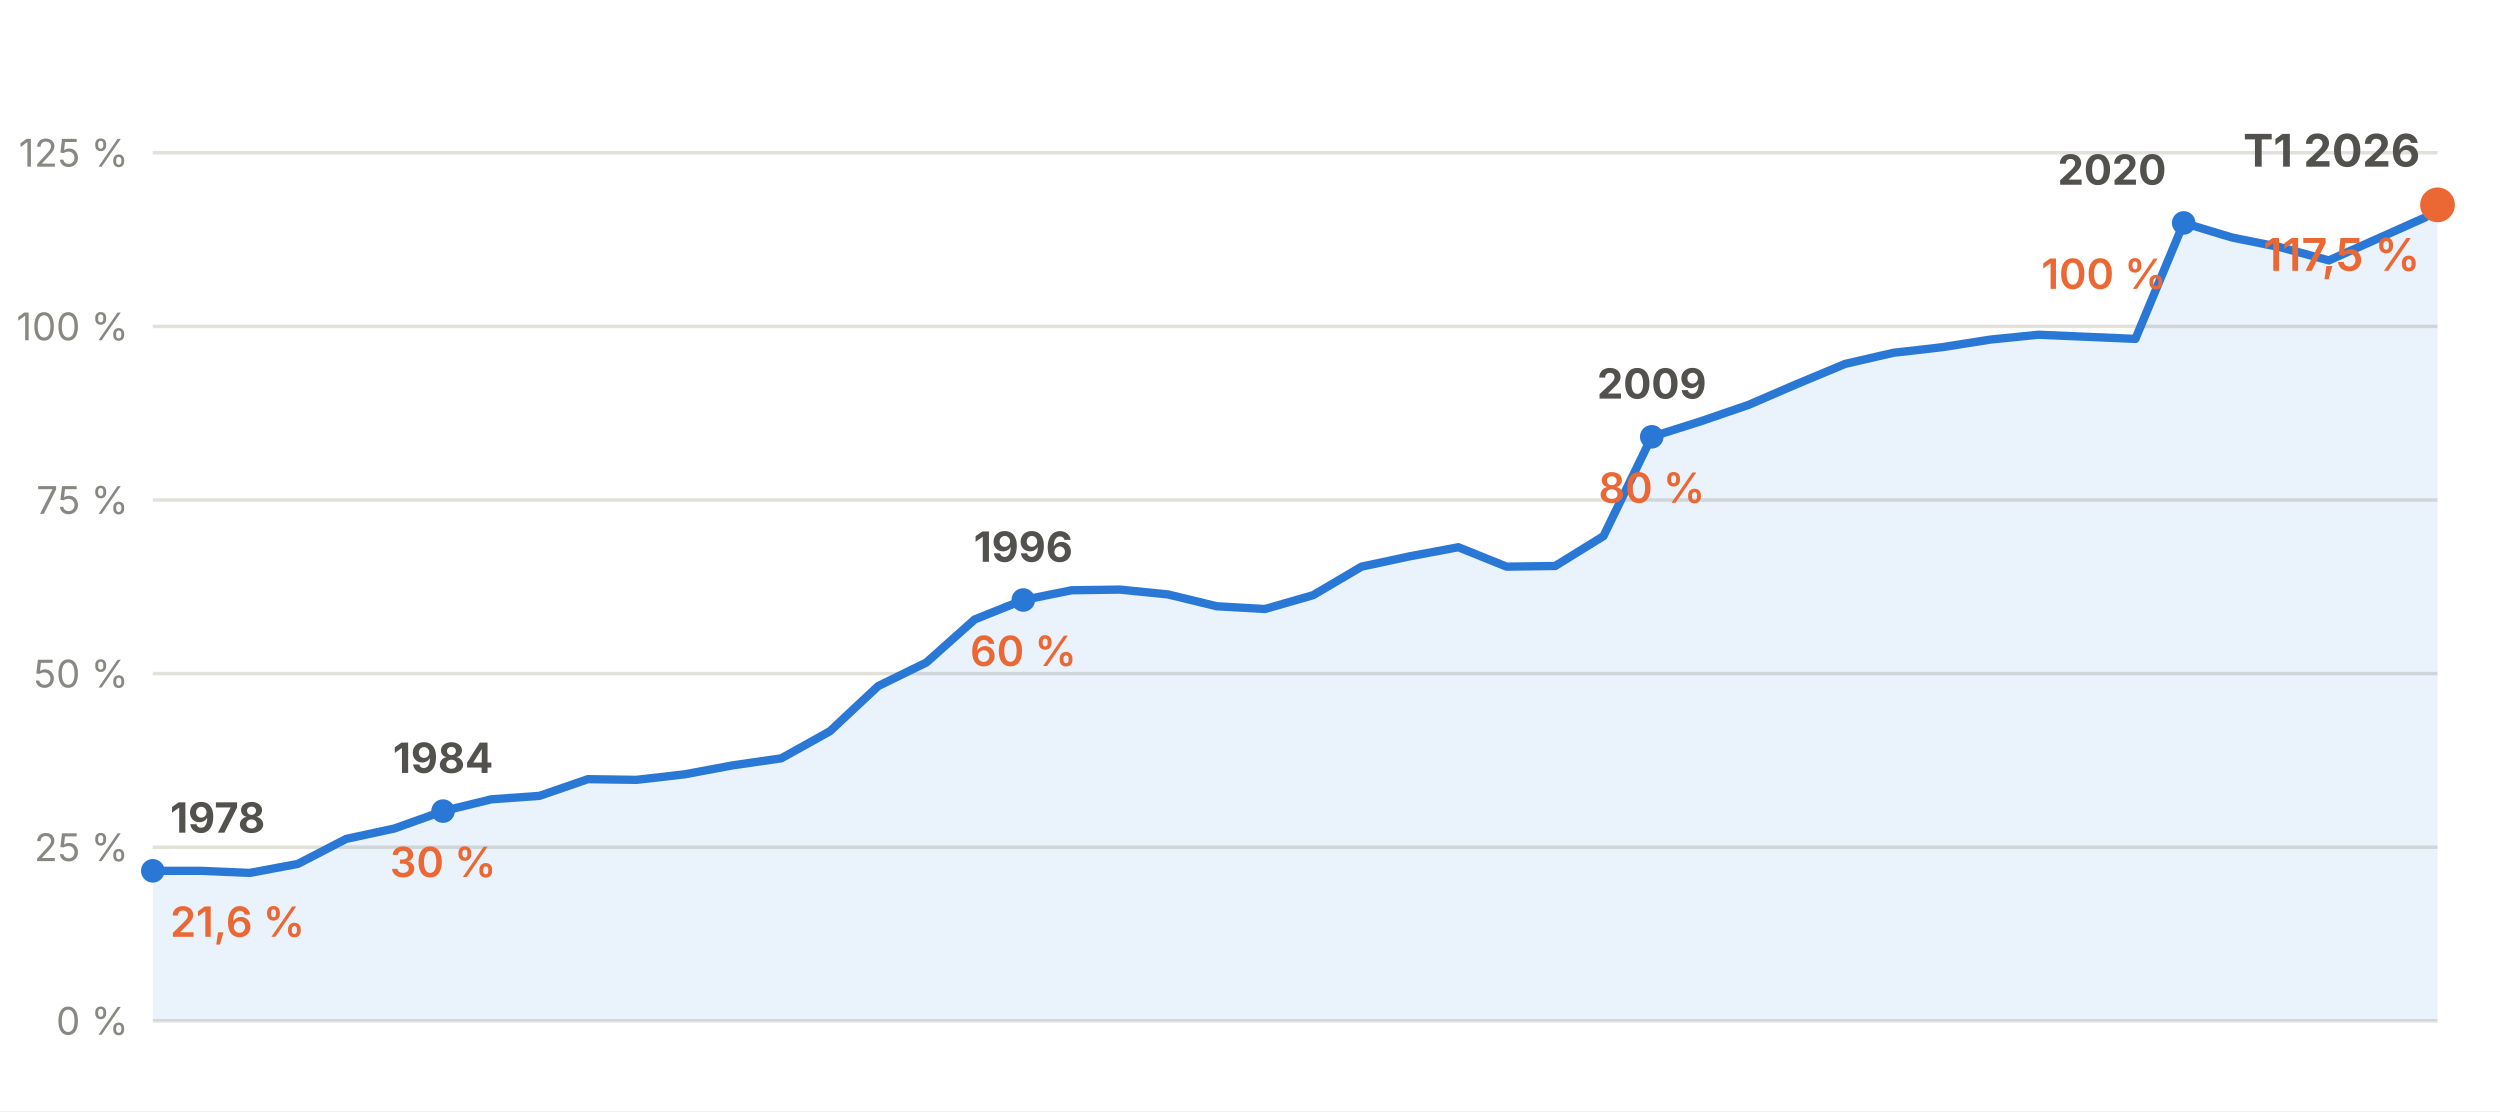
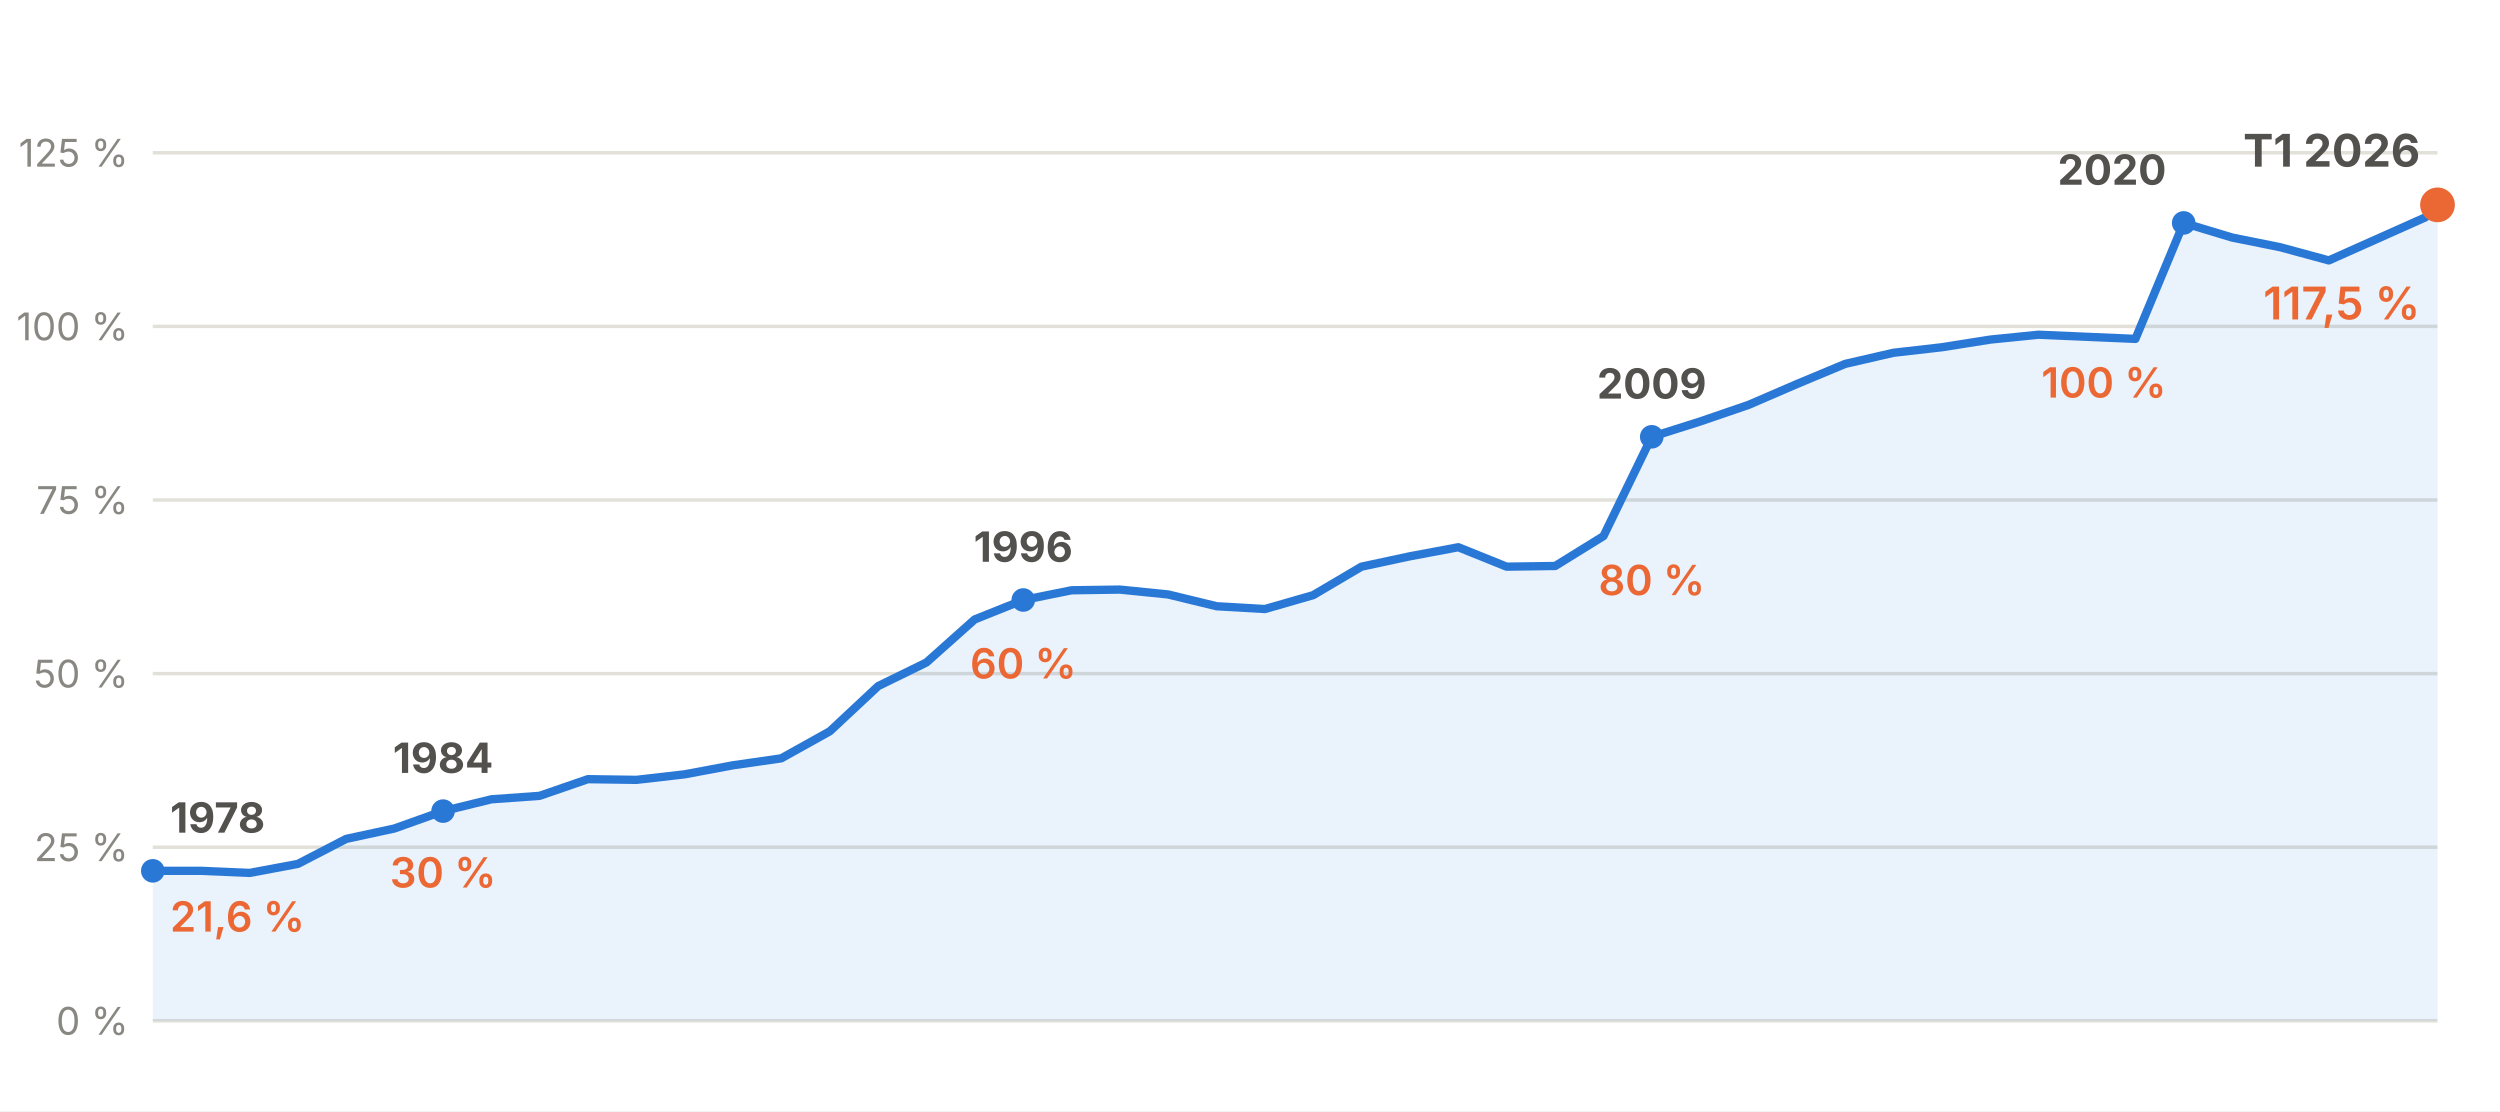
<svg xmlns="http://www.w3.org/2000/svg" viewBox="0 0 720 320" width="720" height="320" role="img" aria-labelledby="dl-t dl-d">
  <rect width="720" height="320" fill="#fff" />
  <line x1="44.0" y1="294.0" x2="702.0" y2="294.0" stroke="#e1e0d9" stroke-width="1" />
  <text x="37.0" y="298.0" font-family="system-ui, -apple-system, Segoe UI, sans-serif" font-size="11" fill="#898781" text-anchor="end">0 %</text>
  <line x1="44.0" y1="244.0" x2="702.0" y2="244.0" stroke="#e1e0d9" stroke-width="1" />
  <text x="37.0" y="248.0" font-family="system-ui, -apple-system, Segoe UI, sans-serif" font-size="11" fill="#898781" text-anchor="end">25 %</text>
  <line x1="44.0" y1="194.0" x2="702.0" y2="194.0" stroke="#e1e0d9" stroke-width="1" />
  <text x="37.0" y="198.0" font-family="system-ui, -apple-system, Segoe UI, sans-serif" font-size="11" fill="#898781" text-anchor="end">50 %</text>
  <line x1="44.0" y1="144.0" x2="702.0" y2="144.0" stroke="#e1e0d9" stroke-width="1" />
  <text x="37.0" y="148.0" font-family="system-ui, -apple-system, Segoe UI, sans-serif" font-size="11" fill="#898781" text-anchor="end">75 %</text>
  <line x1="44.0" y1="94.0" x2="702.0" y2="94.0" stroke="#e1e0d9" stroke-width="1" />
  <text x="37.0" y="98.0" font-family="system-ui, -apple-system, Segoe UI, sans-serif" font-size="11" fill="#898781" text-anchor="end">100 %</text>
  <line x1="44.0" y1="44.0" x2="702.0" y2="44.0" stroke="#e1e0d9" stroke-width="1" />
  <text x="37.0" y="48.0" font-family="system-ui, -apple-system, Segoe UI, sans-serif" font-size="11" fill="#898781" text-anchor="end">125 %</text>
  <path d="M 44.0 294.0 L 44.0 250.8 L 57.9 250.8 L 71.9 251.4 L 85.8 248.8 L 99.7 241.6 L 113.6 238.6 L 127.6 233.6 L 141.5 230.2 L 155.4 229.2 L 169.3 224.4 L 183.3 224.6 L 197.2 223.0 L 211.1 220.4 L 225.0 218.4 L 239.0 210.6 L 252.9 197.6 L 266.8 190.8 L 280.7 178.4 L 294.7 172.8 L 308.6 170.0 L 322.5 169.8 L 336.4 171.2 L 350.4 174.6 L 364.3 175.4 L 378.2 171.4 L 392.1 163.2 L 406.1 160.2 L 420.0 157.6 L 433.9 163.2 L 447.9 163.0 L 461.8 154.4 L 475.7 125.8 L 489.6 121.4 L 503.6 116.6 L 517.5 110.6 L 531.4 104.8 L 545.3 101.6 L 559.3 100.0 L 573.2 97.8 L 587.1 96.4 L 601.0 97.0 L 615.0 97.6 L 628.9 64.2 L 642.8 68.4 L 656.7 71.2 L 670.7 75.0 L 684.6 68.8 L 698.5 62.6 L 702.0 59.0 L 702.0 294.0 Z" fill="#2a78d6" fill-opacity="0.10" />
  <path d="M 44.0 250.8 L 57.9 250.8 L 71.9 251.4 L 85.8 248.8 L 99.7 241.6 L 113.6 238.6 L 127.6 233.6 L 141.5 230.2 L 155.4 229.2 L 169.3 224.4 L 183.3 224.6 L 197.2 223.0 L 211.1 220.4 L 225.0 218.4 L 239.0 210.6 L 252.9 197.6 L 266.8 190.8 L 280.7 178.4 L 294.7 172.8 L 308.6 170.0 L 322.5 169.8 L 336.4 171.2 L 350.4 174.6 L 364.3 175.4 L 378.2 171.4 L 392.1 163.2 L 406.1 160.2 L 420.0 157.6 L 433.9 163.2 L 447.9 163.0 L 461.8 154.4 L 475.7 125.8 L 489.6 121.4 L 503.6 116.6 L 517.5 110.6 L 531.4 104.8 L 545.3 101.6 L 559.3 100.0 L 573.2 97.8 L 587.1 96.4 L 601.0 97.0 L 615.0 97.6 L 628.9 64.2 L 642.8 68.4 L 656.7 71.2 L 670.7 75.0 L 684.6 68.8 L 698.5 62.6 L 702.0 59.0" fill="none" stroke="#2a78d6" stroke-width="2.4" stroke-linejoin="round" />
  <circle cx="44.0" cy="250.8" r="3.4" fill="#2a78d6" />
  <text x="49.0" y="239.8" font-family="system-ui, -apple-system, Segoe UI, sans-serif" font-size="12" font-weight="700" fill="#52514e" text-anchor="start">1978</text>
-   <text x="49.0" y="269.8" font-family="system-ui, -apple-system, Segoe UI, sans-serif" font-size="12" font-weight="600" fill="#eb6834" text-anchor="start">21,6 %</text>
+   <text x="49.0" y="268.3" font-family="system-ui, -apple-system, Segoe UI, sans-serif" font-size="12" font-weight="600" fill="#eb6834" text-anchor="start">21,6 %</text>
  <circle cx="127.6" cy="233.6" r="3.4" fill="#2a78d6" />
  <text x="127.6" y="222.6" font-family="system-ui, -apple-system, Segoe UI, sans-serif" font-size="12" font-weight="700" fill="#52514e" text-anchor="middle">1984</text>
-   <text x="127.6" y="252.6" font-family="system-ui, -apple-system, Segoe UI, sans-serif" font-size="12" font-weight="600" fill="#eb6834" text-anchor="middle">30 %</text>
+   <text x="127.6" y="255.6" font-family="system-ui, -apple-system, Segoe UI, sans-serif" font-size="12" font-weight="600" fill="#eb6834" text-anchor="middle">30 %</text>
  <circle cx="294.7" cy="172.8" r="3.4" fill="#2a78d6" />
  <text x="294.7" y="161.8" font-family="system-ui, -apple-system, Segoe UI, sans-serif" font-size="12" font-weight="700" fill="#52514e" text-anchor="middle">1996</text>
-   <text x="294.7" y="191.8" font-family="system-ui, -apple-system, Segoe UI, sans-serif" font-size="12" font-weight="600" fill="#eb6834" text-anchor="middle">60 %</text>
+   <text x="294.7" y="195.4" font-family="system-ui, -apple-system, Segoe UI, sans-serif" font-size="12" font-weight="600" fill="#eb6834" text-anchor="middle">60 %</text>
  <circle cx="475.7" cy="125.8" r="3.4" fill="#2a78d6" />
  <text x="475.7" y="114.8" font-family="system-ui, -apple-system, Segoe UI, sans-serif" font-size="12" font-weight="700" fill="#52514e" text-anchor="middle">2009</text>
-   <text x="475.7" y="144.8" font-family="system-ui, -apple-system, Segoe UI, sans-serif" font-size="12" font-weight="600" fill="#eb6834" text-anchor="middle">80 %</text>
+   <text x="475.7" y="171.4" font-family="system-ui, -apple-system, Segoe UI, sans-serif" font-size="12" font-weight="600" fill="#eb6834" text-anchor="middle">80 %</text>
  <circle cx="628.9" cy="64.2" r="3.4" fill="#2a78d6" />
  <text x="623.9" y="53.2" font-family="system-ui, -apple-system, Segoe UI, sans-serif" font-size="12" font-weight="700" fill="#52514e" text-anchor="end">2020</text>
-   <text x="623.9" y="83.2" font-family="system-ui, -apple-system, Segoe UI, sans-serif" font-size="12" font-weight="600" fill="#eb6834" text-anchor="end">100 %</text>
+   <text x="623.9" y="114.5" font-family="system-ui, -apple-system, Segoe UI, sans-serif" font-size="12" font-weight="600" fill="#eb6834" text-anchor="end">100 %</text>
  <circle cx="702.0" cy="59.0" r="5" fill="#eb6834" />
  <text x="697.0" y="48.0" font-family="system-ui, -apple-system, Segoe UI, sans-serif" font-size="13" font-weight="700" fill="#52514e" text-anchor="end">T1 2026</text>
-   <text x="697.0" y="78.0" font-family="system-ui, -apple-system, Segoe UI, sans-serif" font-size="13" font-weight="600" fill="#eb6834" text-anchor="end">117,5 %</text>
+   <text x="697.0" y="92.0" font-family="system-ui, -apple-system, Segoe UI, sans-serif" font-size="13" font-weight="600" fill="#eb6834" text-anchor="end">117,5 %</text>
</svg>
